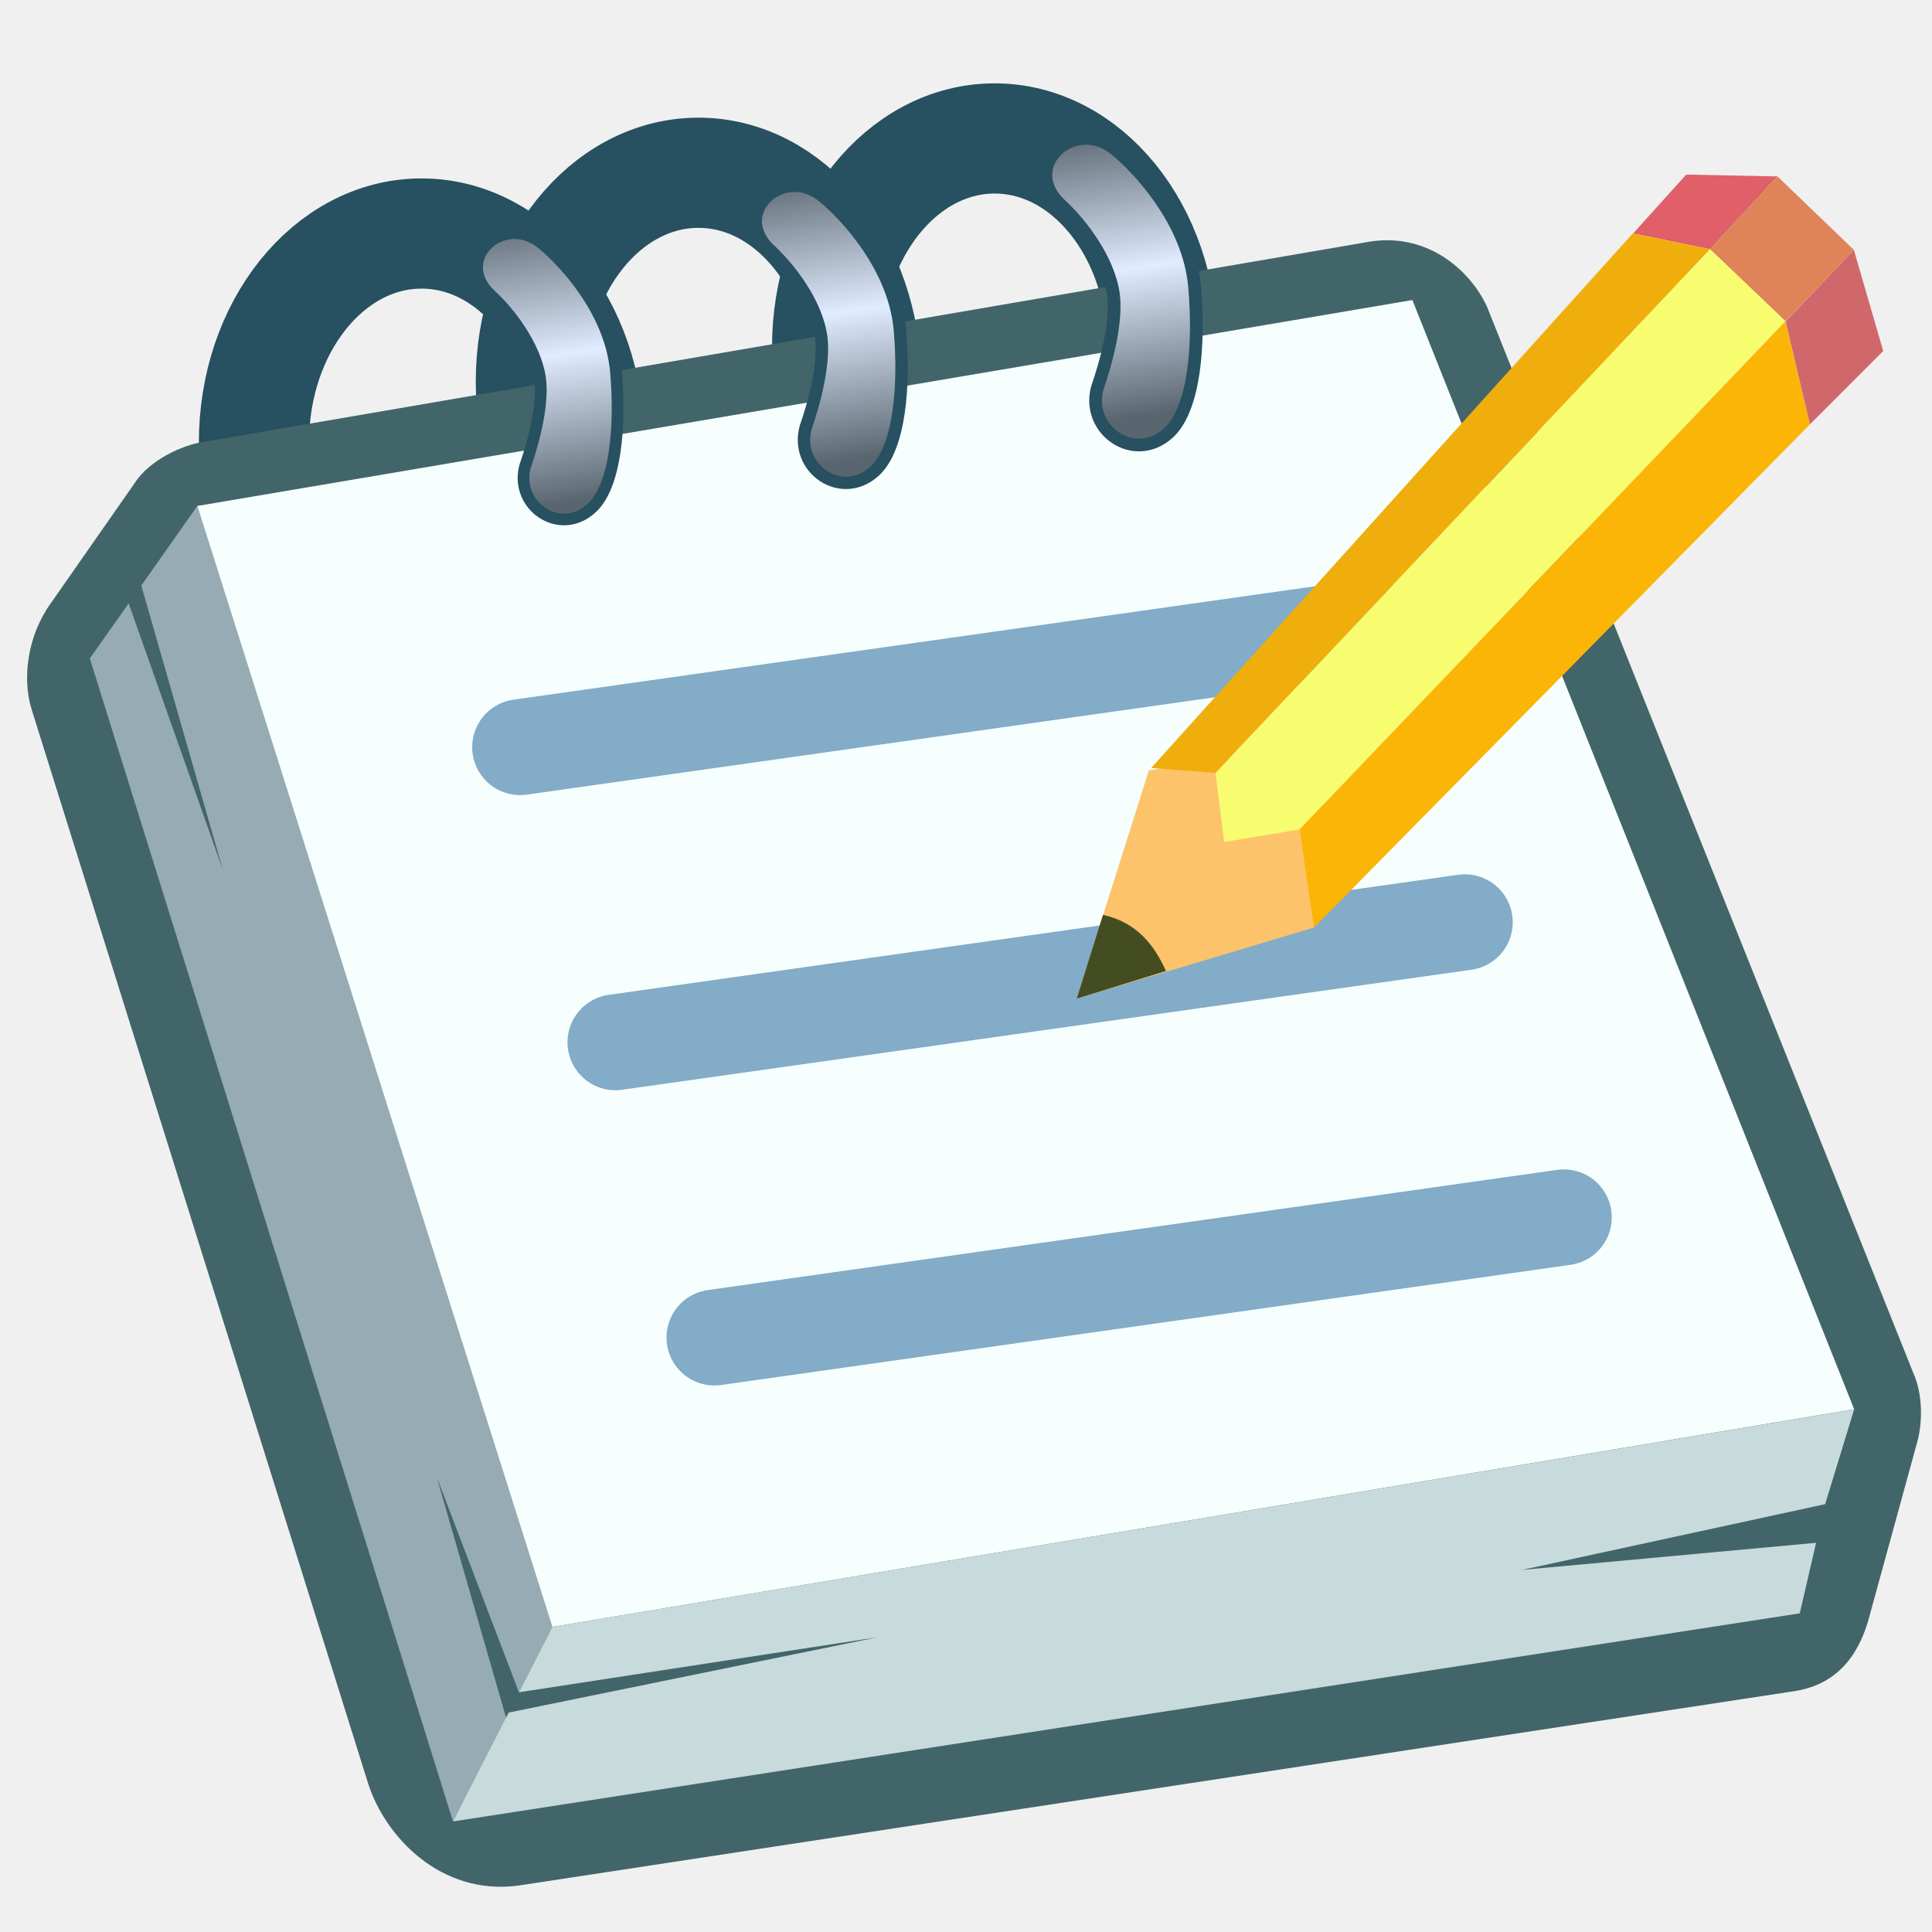
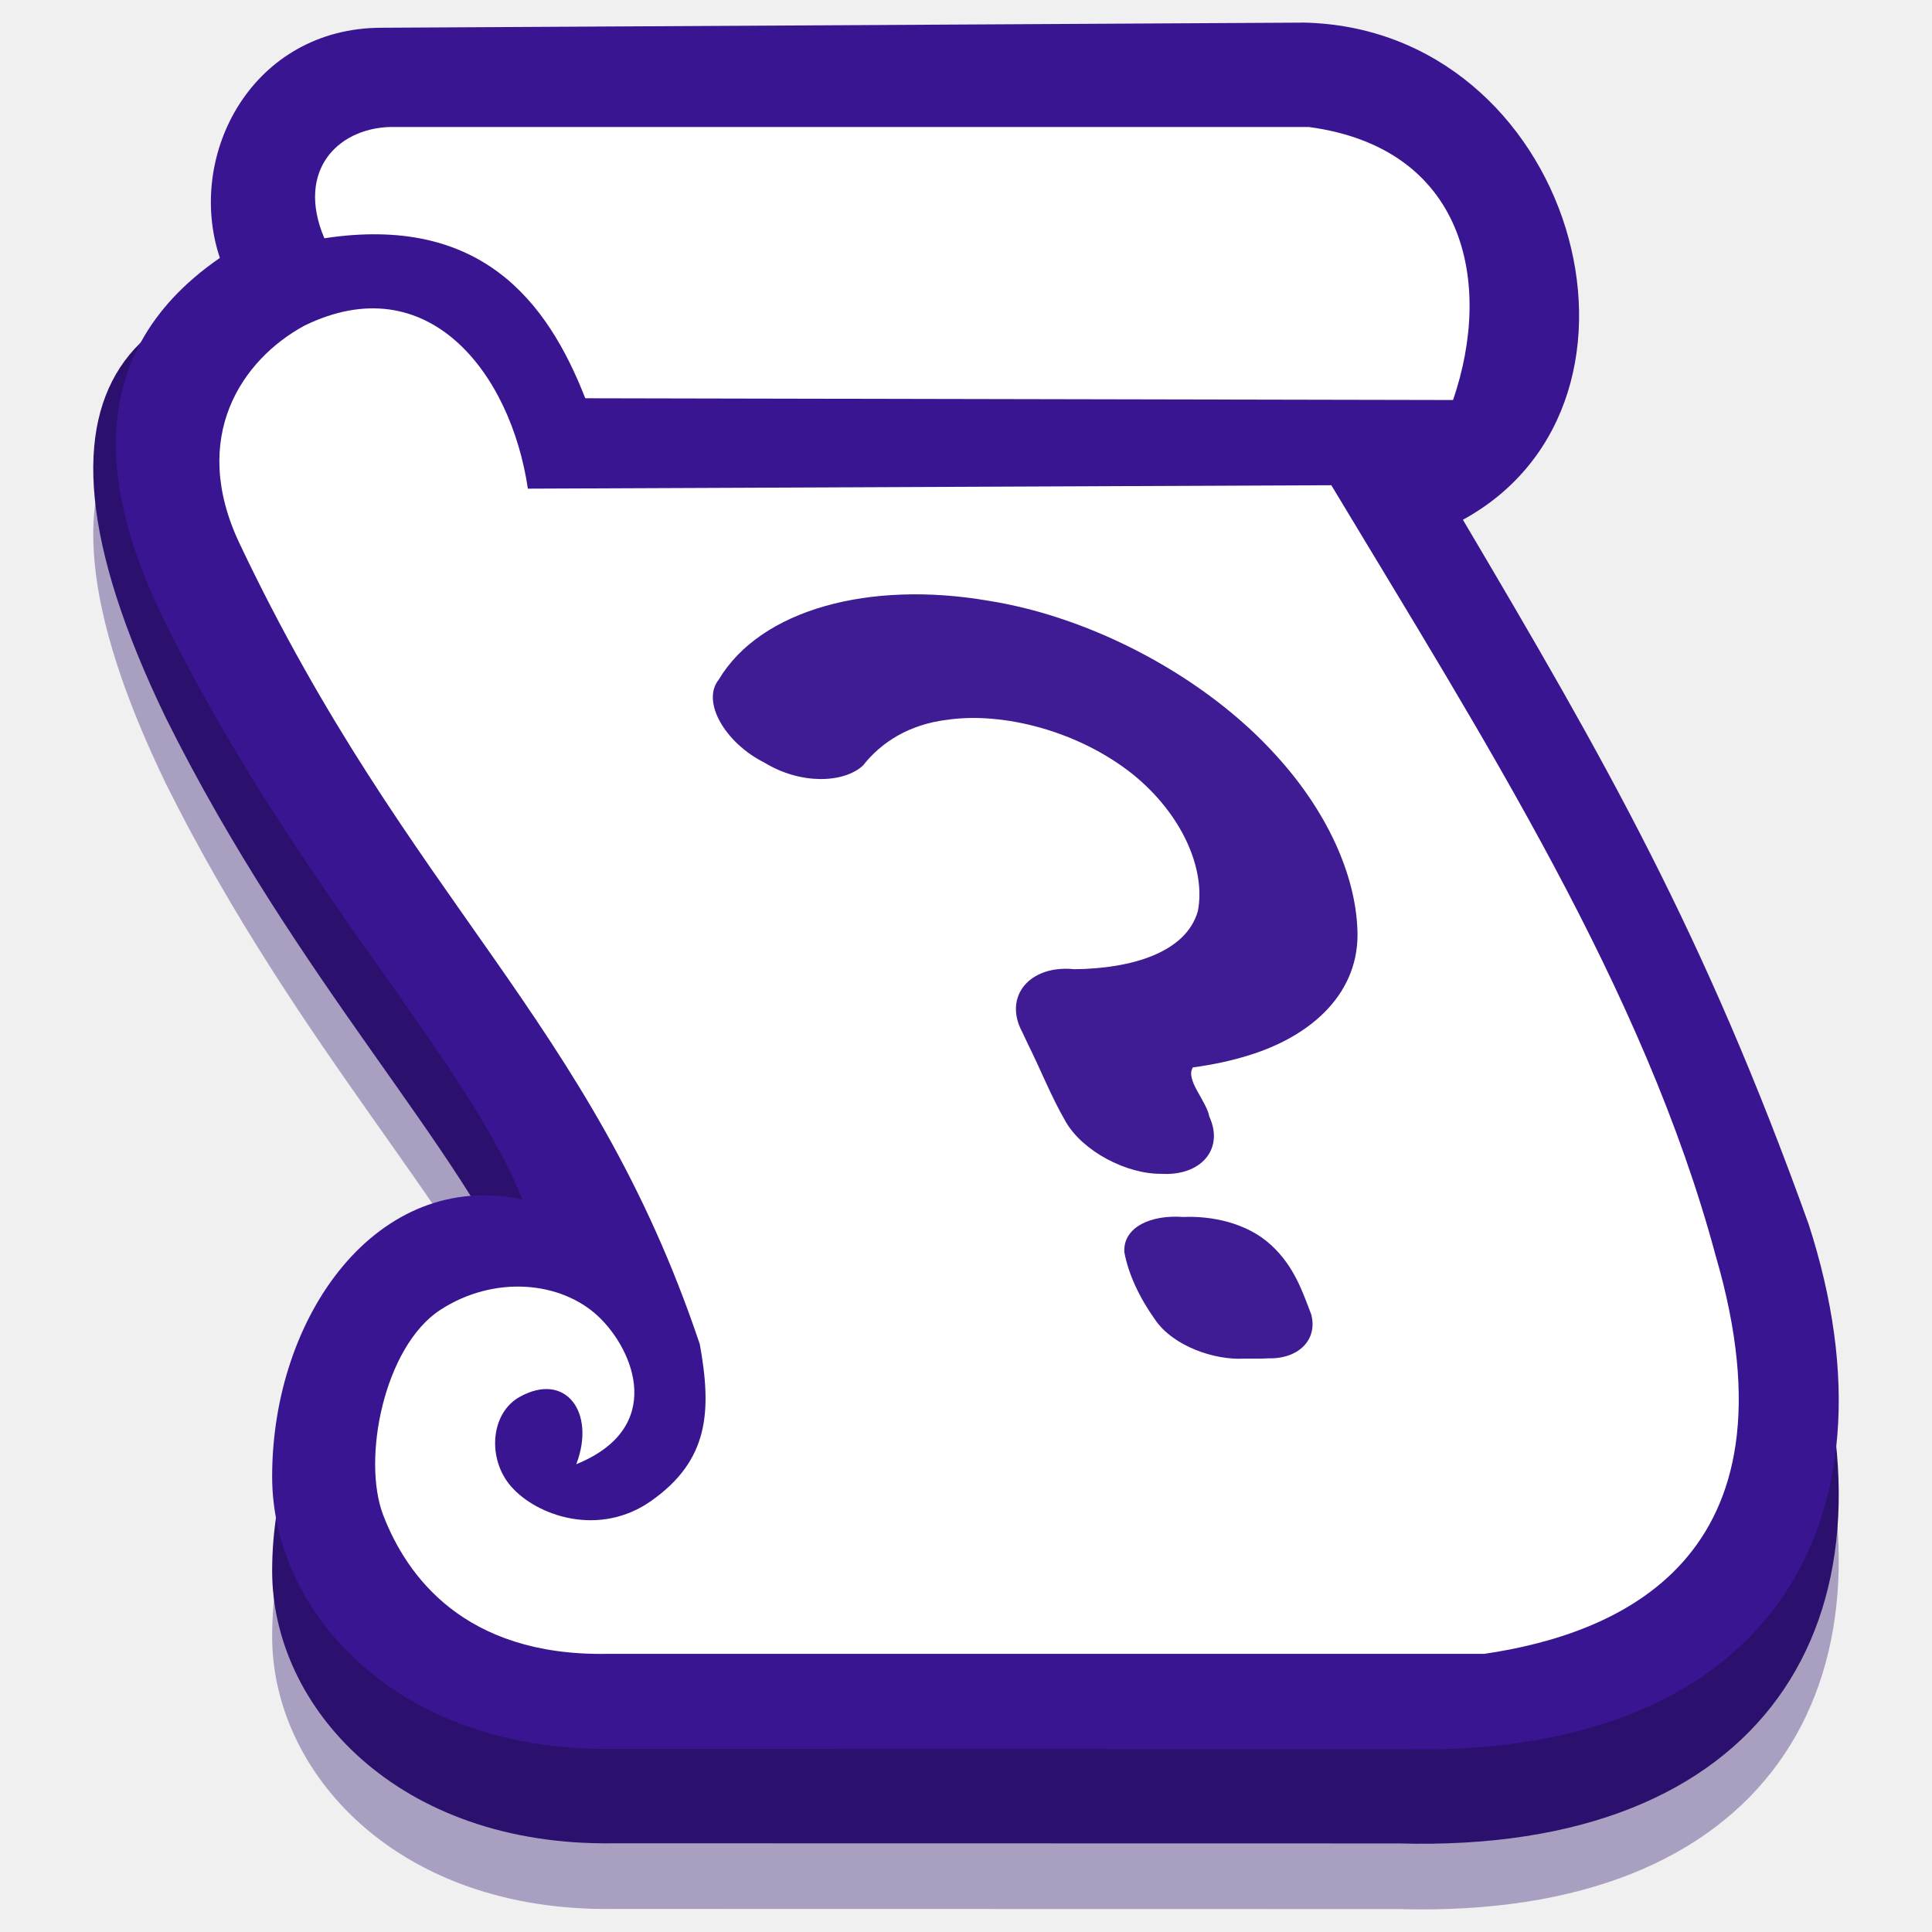
<svg width="100" height="100" viewBox="0 0 26.458 26.458">
-   <defs>
-     <linearGradient id="prefix__a" gradientUnits="userSpaceOnUse" x1="11.193" y1="272.661" x2="11.9" y2="277.366" gradientTransform="translate(1.581 -230.881) scale(.85503)">
-       <stop stop-color="#55616a" offset="0" />
-       <stop stop-color="#e0ecff" offset=".506" />
-       <stop stop-color="#5a666f" offset="1" />
-     </linearGradient>
-   </defs>
-   <path d="M8.068 6.06a2.295 2.86 0 01-2.292 2.858 2.295 2.86 0 01-2.298-2.852 2.295 2.86 0 012.286-2.868 2.295 2.86 0 012.304 2.845" fill="none" stroke="#275061" stroke-width="1.509" stroke-linecap="round" stroke-linejoin="round" />
-   <path d="M11.863 5.225a2.295 2.86 0 01-2.293 2.86 2.295 2.86 0 01-2.3-2.852 2.295 2.86 0 012.286-2.867 2.295 2.86 0 012.305 2.843" fill="none" stroke="#275061" stroke-width="1.509" stroke-linecap="round" stroke-linejoin="round" />
-   <path d="M15.917 4.756a2.295 2.86 0 01-2.292 2.86 2.295 2.86 0 01-2.298-2.852 2.295 2.86 0 012.285-2.868 2.295 2.86 0 012.305 2.844" fill="none" stroke="#275061" stroke-width="1.509" stroke-linecap="round" stroke-linejoin="round" />
-   <path style="line-height:normal;font-variant-ligatures:normal;font-variant-position:normal;font-variant-caps:normal;font-variant-numeric:normal;font-variant-alternates:normal;font-feature-settings:normal;text-indent:0;text-align:start;text-decoration-line:none;text-decoration-style:solid;text-decoration-color:#000;text-transform:none;text-orientation:mixed;white-space:normal;shape-padding:0;isolation:auto;mix-blend-mode:normal;solid-color:#000;solid-opacity:1" d="M18.678 3.323L2.76 6.056c-.245.04-.704.23-.918.563L.7 8.255c-.325.447-.399 1.036-.267 1.46l4.608 14.708c.235.734.996 1.538 2.053 1.4l17.432-2.656c.607-.078.935-.466 1.088-1.08l.629-2.293c.099-.325.082-.718-.04-.989l-5.84-14.607c-.226-.491-.829-1.05-1.685-.875z" font-weight="400" overflow="visible" color="#000" font-family="sans-serif" fill="#42656a" />
-   <path d="M2.702 6.929l-.767 1.09 1.117 3.894-1.29-3.65-.532.754 4.974 15.928.735-1.393-.956-3.318 1.124 2.942.457-.895z" fill="#96abb4" />
-   <path d="M2.702 6.929l16.64-2.82 6.05 15.19L7.564 22.28z" fill="#f6fffe" />
-   <path d="M7.564 22.28l17.828-2.98-.397 1.299-4.149.9 4.025-.371-.224.966-18.443 2.85.762-1.491 5.053-1.032-4.912.754z" fill="#c7dadc" />
-   <path d="M6.73 4.051c-.544-.496.158-1.149.69-.718.28.227.94.913 1.015 1.755.065.737 0 1.568-.334 1.871-.438.4-1.068-.04-.906-.587 0 0 .261-.71.203-1.175-.058-.464-.442-.941-.668-1.146z" fill="url(#prefix__a)" stroke="#275061" stroke-width=".16" />
-   <path d="M10.554 3.434c-.565-.513.163-1.192.715-.745.29.236.976.948 1.054 1.822.068.764 0 1.627-.346 1.941-.455.414-1.108-.04-.94-.61 0 0 .27-.736.21-1.218-.06-.482-.46-.977-.693-1.189z" fill="url(#prefix__a)" stroke="#275061" stroke-width=".17" />
-   <path d="M14.534 2.814c-.584-.53.168-1.23.738-.77.3.244 1.008.979 1.087 1.88.07.79 0 1.68-.357 2.005-.469.427-1.143-.042-.971-.63 0 0 .28-.76.218-1.258-.062-.497-.474-1.008-.715-1.227z" fill="url(#prefix__a)" stroke="#275061" stroke-width=".174" />
-   <path d="M7.123 10.232l11.632-1.646M8.428 14.274L20.06 12.63M9.784 18.317l11.632-1.646" fill="none" stroke="#82acc7" stroke-width="1.313" stroke-linecap="round" />
-   <path d="M17.994 12.702l-3.25.974.989-3.125 1.122-.185-.09 1.164 1.38-.538z" fill="#fcc36b" />
-   <path d="M24.342 2.416l-1.25-.025-.727.806 1.053.216z" fill="#e05f69" />
-   <path d="M24.342 2.416l-.924.997 1.033.986.937-.977z" fill="#de8458" />
-   <path d="M25.388 3.422l-.936.98.333 1.411 1.005-1.006z" fill="#d0686b" />
-   <path d="M22.36 3.197l1.059.216-6.773 7.173-.881-.069z" fill="#efae0c" />
-   <path d="M23.419 3.413l1.032.986-6.653 6.96-1.033.172-.119-.945z" fill="#f8fc6f" />
-   <path d="M24.45 4.4l.335 1.413-6.79 6.89-.197-1.345z" fill="#fbb507" />
-   <path d="M15.968 13.297l-1.223.379.36-1.148c.465.106.698.408.863.77z" fill="#444d22" />
+   <path d="M2.272 10.733c1.81 3.637 4.096 5.925 4.881 7.884-1.978-.422-3.426 1.583-3.426 3.795 0 1.868 1.718 3.777 4.682 3.73l10.746.002c5.027.143 6.951-3.063 5.613-7.19-1.435-3.997-2.78-6.34-4.734-9.645 0 0-15.542-7.28-18.331-3.461-.666.912-.605 2.456.569 4.885z" style="line-height:0;-inkscape-font-specification:Quicksand;text-align:center" font-weight="400" font-size="22.577" font-family="Quicksand" letter-spacing="0" word-spacing="0" text-anchor="middle" fill="#2b106d" fill-opacity=".356" />
+   <path style="line-height:0;-inkscape-font-specification:Quicksand;text-align:center" d="M2.272 9.833c1.81 3.638 4.096 5.926 4.881 7.885-1.978-.423-3.426 1.583-3.426 3.795 0 1.867 1.718 3.777 4.682 3.73l10.746.002c5.027.142 6.951-3.064 5.613-7.19-1.435-3.997-2.78-6.34-4.734-9.645 0 0-15.542-7.28-18.331-3.462-.666.912-.605 2.457.569 4.885z" font-weight="400" font-size="22.577" font-family="Quicksand" letter-spacing="0" word-spacing="0" text-anchor="middle" fill="#2b106d" />
+   <path d="M17.827.31L5.228.38c-1.768 0-2.69 1.736-2.217 3.152-2.006 1.383-1.538 3.404-.74 5.01 1.81 3.637 4.097 5.925 4.882 7.884-1.978-.422-3.426 1.583-3.426 3.795 0 1.868 1.718 3.777 4.682 3.73l10.746.002c5.027.143 6.951-3.063 5.613-7.19-1.435-3.997-2.78-6.34-4.734-9.645C23.015 5.486 21.54.364 17.827.309z" style="line-height:0;-inkscape-font-specification:Quicksand;text-align:center" font-weight="400" font-size="22.577" font-family="Quicksand" letter-spacing="0" word-spacing="0" text-anchor="middle" fill="#391591" />
+   <path d="M4.442 3.263c-.405-.953.219-1.544.977-1.524h12.503c2.136.285 2.532 2.12 1.977 3.739L8.015 5.454c-.52-1.332-1.435-2.517-3.573-2.191z" fill="#fff" />
+   <path d="M7.229 6.692l11.003-.047c2.08 3.462 4.284 6.904 5.263 10.55 1.223 4.186-1.366 5.187-3.168 5.454H8.301c-1.949.028-2.734-1.073-3.052-1.897-.298-.774.014-2.314.78-2.813.736-.479 1.654-.397 2.17.094.483.459.919 1.52-.307 2.019.271-.708-.145-1.275-.777-.921-.399.223-.445.848-.117 1.224.354.407 1.212.703 1.926.195.783-.555.825-1.222.66-2.14-1.497-4.46-3.967-6.043-6.304-10.968-.692-1.46.035-2.519.89-2.983 1.683-.821 2.823.638 3.059 2.233z" fill="#fff" />
+   <path d="M14.001 14.137c-.267-.491.101-.928.712-.864.768-.008 1.527-.22 1.691-.795.11-.564-.204-1.315-.885-1.87-.743-.595-1.778-.862-2.546-.751-.522.063-.905.308-1.154.626-.267.246-.86.262-1.35-.039-.534-.266-.87-.833-.626-1.137.574-.963 2.069-1.36 3.693-1.08 1.436.227 2.98 1.052 3.944 2.123.691.759 1.08 1.619 1.109 2.377.04.853-.606 1.454-1.484 1.724-.24.076-.498.13-.769.167-.108.167.186.456.226.675.205.447-.119.815-.66.782-.477.004-1.073-.308-1.307-.713-.204-.353-.341-.709-.518-1.063l-.076-.162zm3.033 4.469c-.4.022-.968-.168-1.217-.536-.215-.302-.365-.624-.42-.924-.017-.347.374-.513.804-.48.38-.017.873.074 1.21.388.315.292.425.633.546.947.09.343-.168.61-.587.601-.11.007-.224.003-.336.004z" style="line-height:0;-inkscape-font-specification:Quicksand;text-align:center" font-weight="400" font-size="22.577" font-family="Quicksand" letter-spacing="0" word-spacing="0" text-anchor="middle" fill="#391591" fill-opacity=".965" />
</svg>
